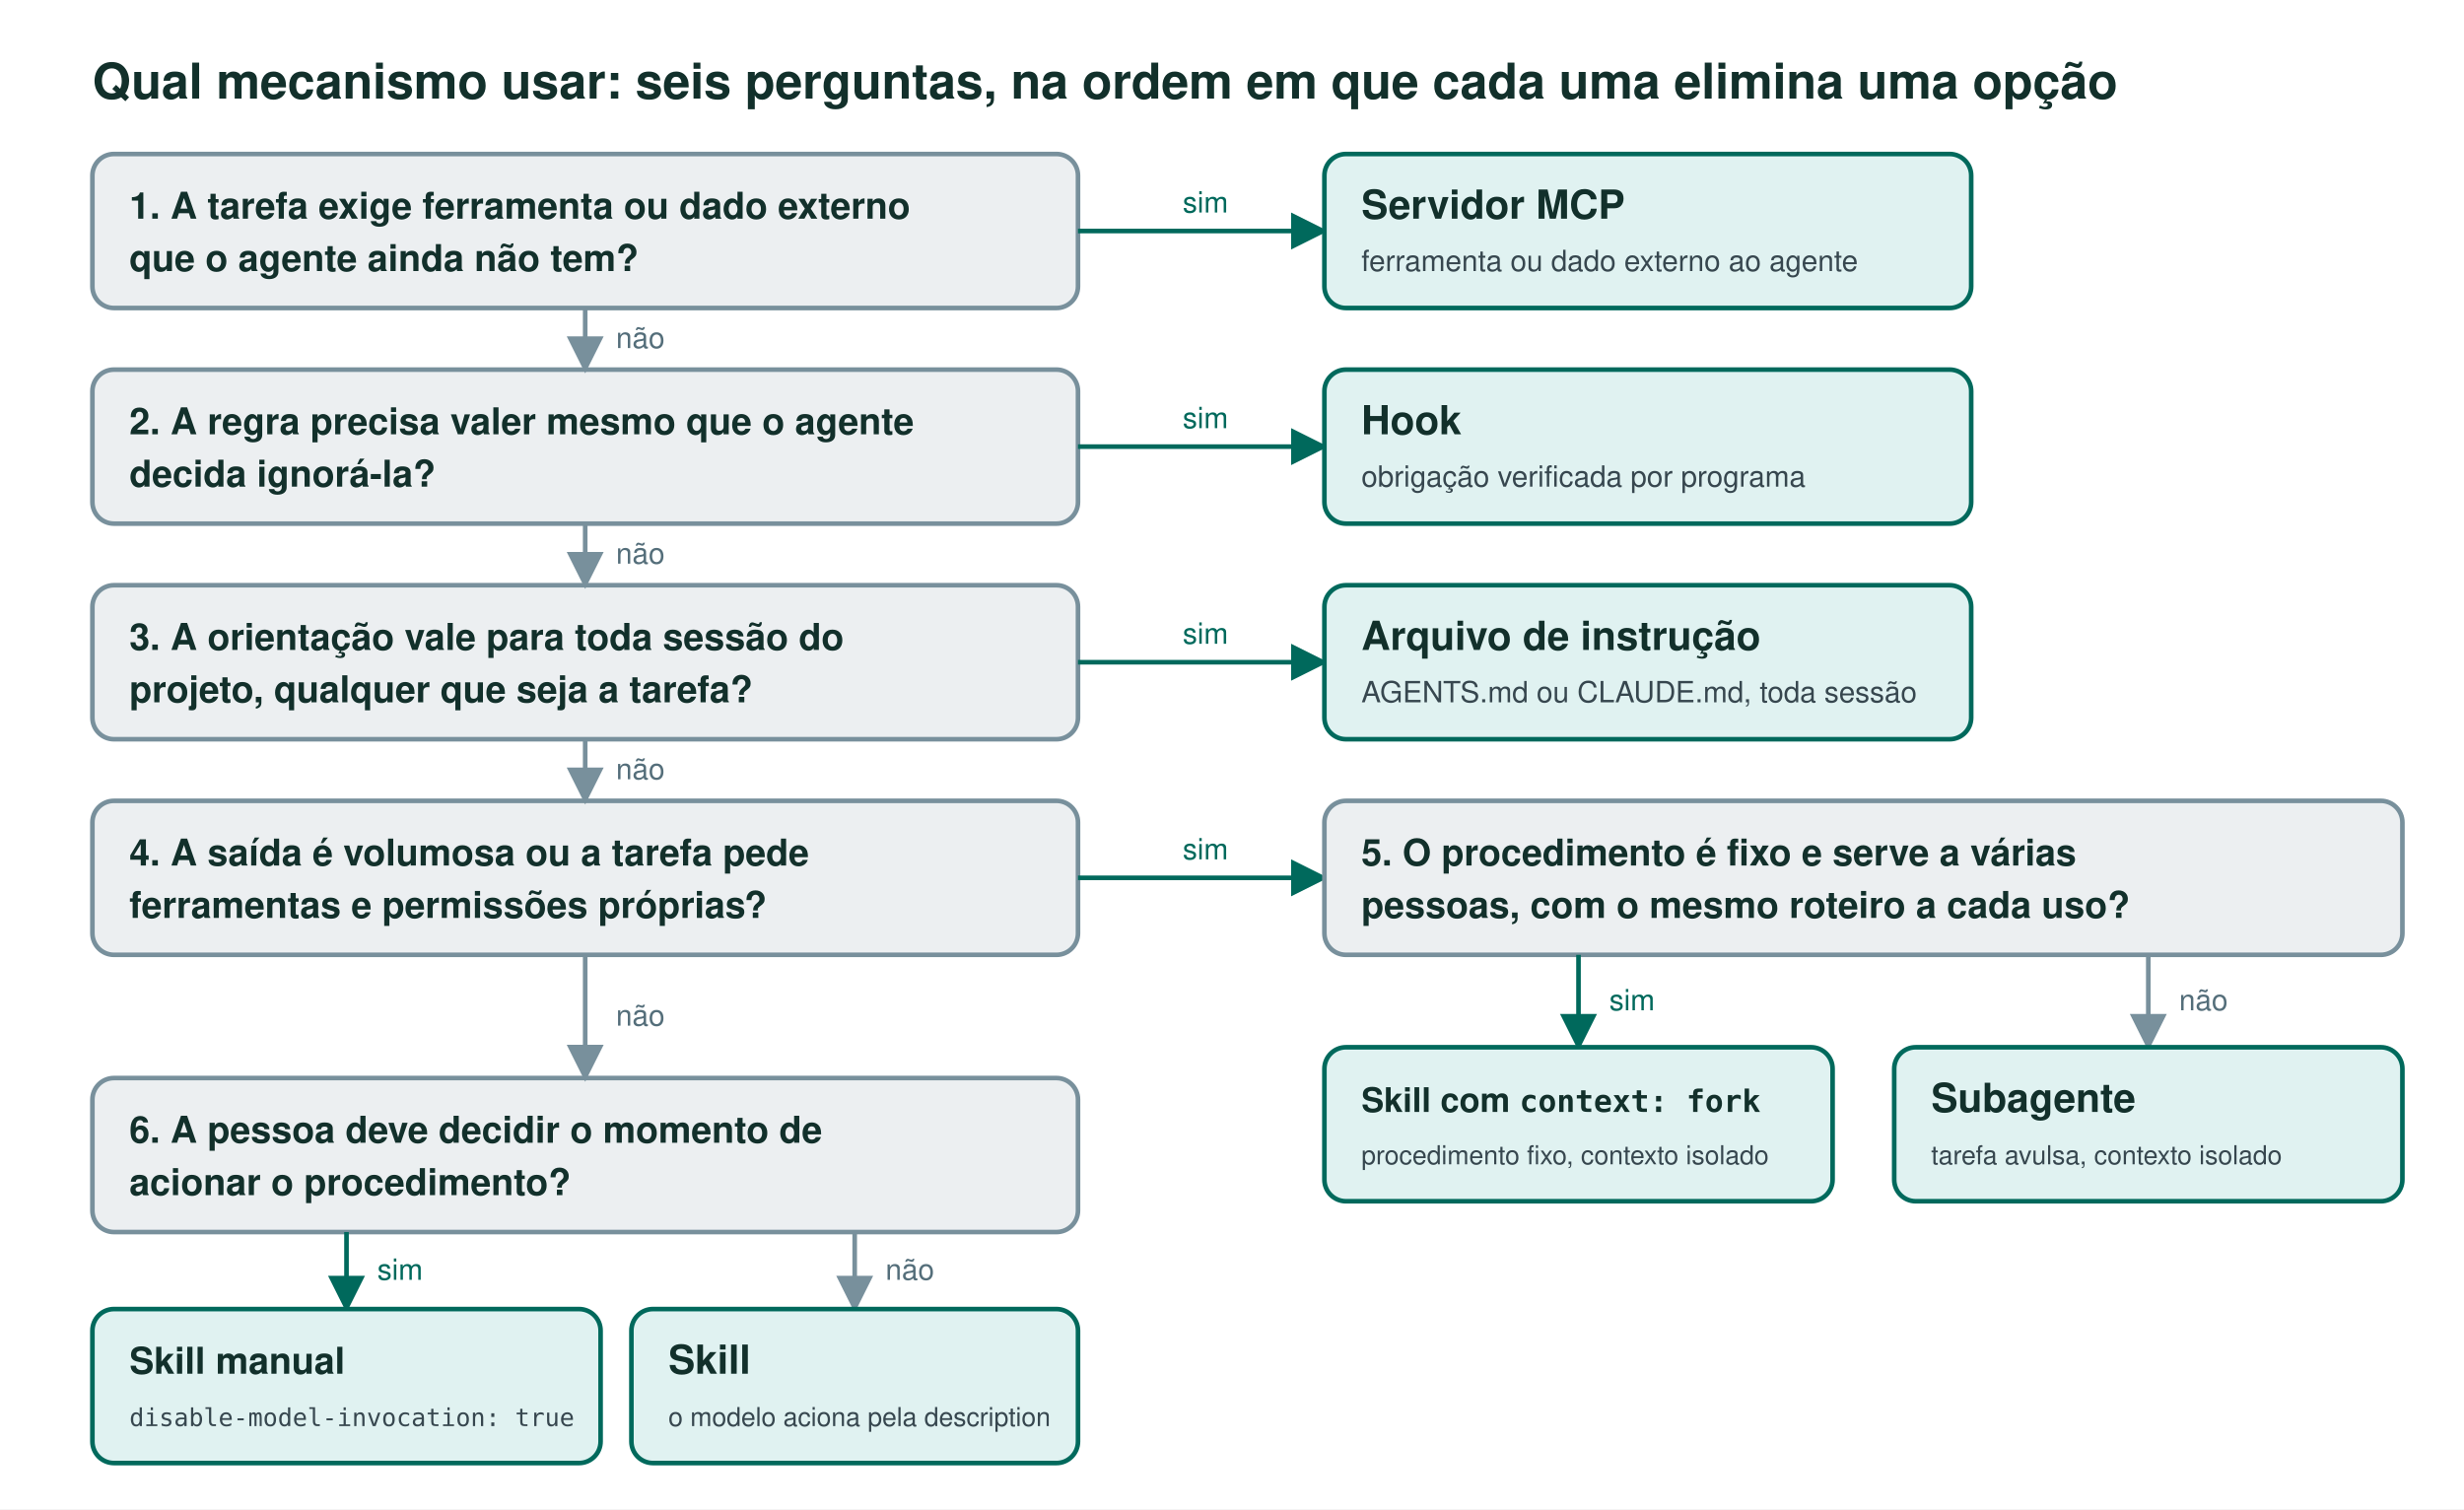
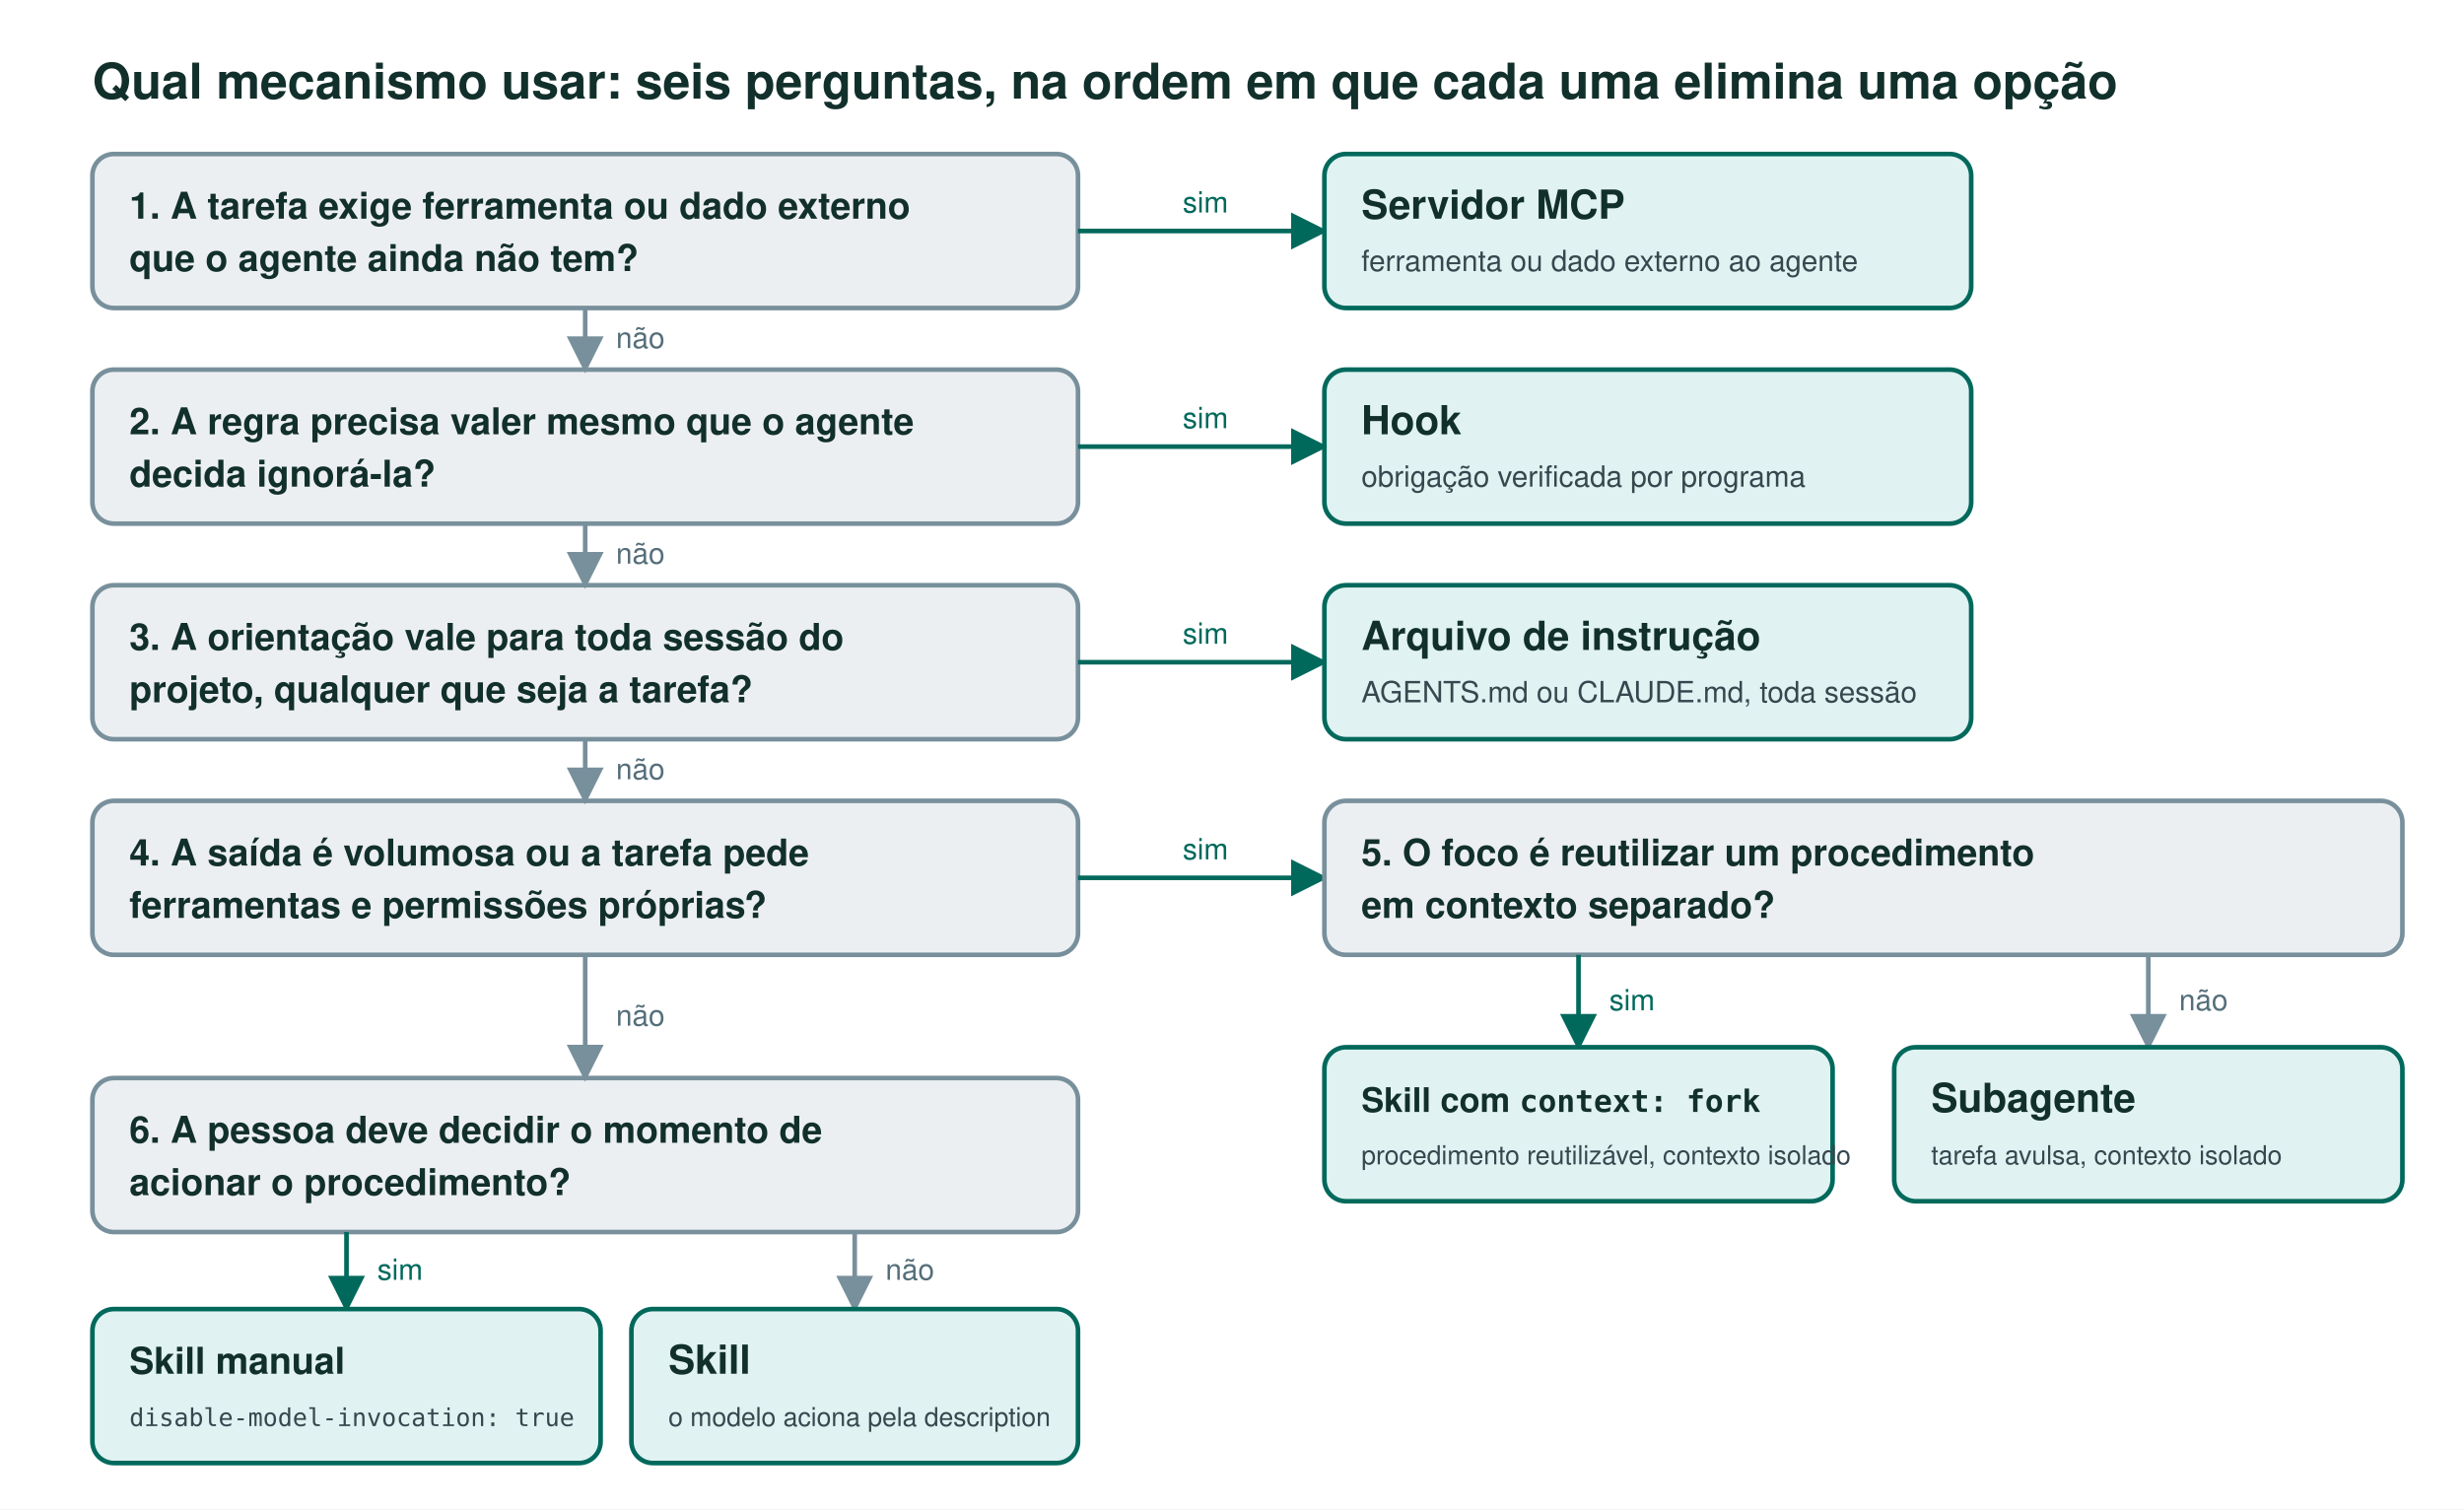
<svg xmlns="http://www.w3.org/2000/svg" viewBox="0 0 1600 980" font-family="Helvetica, Arial, sans-serif">
  <defs>
    <marker id="seta" viewBox="0 0 10 10" refX="9" refY="5" markerWidth="8" markerHeight="8" orient="auto-start-reverse">
      <path d="M0,0 L10,5 L0,10 z" fill="#00695c" />
    </marker>
    <marker id="seta-cinza" viewBox="0 0 10 10" refX="9" refY="5" markerWidth="8" markerHeight="8" orient="auto-start-reverse">
      <path d="M0,0 L10,5 L0,10 z" fill="#78909c" />
    </marker>
  </defs>
  <rect width="1600" height="980" fill="#ffffff" />
  <text x="60" y="64" font-size="32" font-weight="bold" fill="#12302b">Qual mecanismo usar: seis perguntas, na ordem em que cada uma elimina uma opção</text>
  <rect x="60" y="100" width="640" height="100" rx="14" fill="#eceff1" stroke="#78909c" stroke-width="3" />
  <text x="84" y="142" font-size="24" font-weight="bold" fill="#12302b">1. A tarefa exige ferramenta ou dado externo</text>
  <text x="84" y="176" font-size="24" font-weight="bold" fill="#12302b">que o agente ainda não tem?</text>
  <rect x="60" y="240" width="640" height="100" rx="14" fill="#eceff1" stroke="#78909c" stroke-width="3" />
  <text x="84" y="282" font-size="24" font-weight="bold" fill="#12302b">2. A regra precisa valer mesmo que o agente</text>
  <text x="84" y="316" font-size="24" font-weight="bold" fill="#12302b">decida ignorá-la?</text>
  <rect x="60" y="380" width="640" height="100" rx="14" fill="#eceff1" stroke="#78909c" stroke-width="3" />
  <text x="84" y="422" font-size="24" font-weight="bold" fill="#12302b">3. A orientação vale para toda sessão do</text>
  <text x="84" y="456" font-size="24" font-weight="bold" fill="#12302b">projeto, qualquer que seja a tarefa?</text>
  <rect x="60" y="520" width="640" height="100" rx="14" fill="#eceff1" stroke="#78909c" stroke-width="3" />
  <text x="84" y="562" font-size="24" font-weight="bold" fill="#12302b">4. A saída é volumosa ou a tarefa pede</text>
  <text x="84" y="596" font-size="24" font-weight="bold" fill="#12302b">ferramentas e permissões próprias?</text>
  <rect x="60" y="700" width="640" height="100" rx="14" fill="#eceff1" stroke="#78909c" stroke-width="3" />
  <text x="84" y="742" font-size="24" font-weight="bold" fill="#12302b">6. A pessoa deve decidir o momento de</text>
  <text x="84" y="776" font-size="24" font-weight="bold" fill="#12302b">acionar o procedimento?</text>
  <line x1="380" y1="200" x2="380" y2="240" stroke="#78909c" stroke-width="3" marker-end="url(#seta-cinza)" />
  <text x="400" y="226" font-size="19" fill="#546e7a">não</text>
  <line x1="380" y1="340" x2="380" y2="380" stroke="#78909c" stroke-width="3" marker-end="url(#seta-cinza)" />
  <text x="400" y="366" font-size="19" fill="#546e7a">não</text>
  <line x1="380" y1="480" x2="380" y2="520" stroke="#78909c" stroke-width="3" marker-end="url(#seta-cinza)" />
  <text x="400" y="506" font-size="19" fill="#546e7a">não</text>
  <line x1="380" y1="620" x2="380" y2="700" stroke="#78909c" stroke-width="3" marker-end="url(#seta-cinza)" />
  <text x="400" y="666" font-size="19" fill="#546e7a">não</text>
  <line x1="700" y1="150" x2="860" y2="150" stroke="#00695c" stroke-width="3" marker-end="url(#seta)" />
  <text x="768" y="138" font-size="19" fill="#00695c">sim</text>
  <rect x="860" y="100" width="420" height="100" rx="14" fill="#e0f2f1" stroke="#00695c" stroke-width="3" />
  <text x="884" y="142" font-size="26" font-weight="bold" fill="#12302b">Servidor MCP</text>
  <text x="884" y="176" font-size="19" fill="#37474f">ferramenta ou dado externo ao agente</text>
  <line x1="700" y1="290" x2="860" y2="290" stroke="#00695c" stroke-width="3" marker-end="url(#seta)" />
  <text x="768" y="278" font-size="19" fill="#00695c">sim</text>
  <rect x="860" y="240" width="420" height="100" rx="14" fill="#e0f2f1" stroke="#00695c" stroke-width="3" />
  <text x="884" y="282" font-size="26" font-weight="bold" fill="#12302b">Hook</text>
  <text x="884" y="316" font-size="19" fill="#37474f">obrigação verificada por programa</text>
  <line x1="700" y1="430" x2="860" y2="430" stroke="#00695c" stroke-width="3" marker-end="url(#seta)" />
  <text x="768" y="418" font-size="19" fill="#00695c">sim</text>
  <rect x="860" y="380" width="420" height="100" rx="14" fill="#e0f2f1" stroke="#00695c" stroke-width="3" />
  <text x="884" y="422" font-size="26" font-weight="bold" fill="#12302b">Arquivo de instrução</text>
  <text x="884" y="456" font-size="19" fill="#37474f">AGENTS.md ou CLAUDE.md, toda sessão</text>
  <line x1="700" y1="570" x2="860" y2="570" stroke="#00695c" stroke-width="3" marker-end="url(#seta)" />
  <text x="768" y="558" font-size="19" fill="#00695c">sim</text>
  <rect x="860" y="520" width="700" height="100" rx="14" fill="#eceff1" stroke="#78909c" stroke-width="3" />
-   <text x="884" y="562" font-size="24" font-weight="bold" fill="#12302b">5. O procedimento é fixo e serve a várias</text>
-   <text x="884" y="596" font-size="24" font-weight="bold" fill="#12302b">pessoas, com o mesmo roteiro a cada uso?</text>
+   <text x="884" y="562" font-size="24" font-weight="bold" fill="#12302b">5. O foco é reutilizar um procedimento</text>
+   <text x="884" y="596" font-size="24" font-weight="bold" fill="#12302b">em contexto separado?</text>
  <line x1="1025" y1="620" x2="1025" y2="680" stroke="#00695c" stroke-width="3" marker-end="url(#seta)" />
  <text x="1045" y="656" font-size="19" fill="#00695c">sim</text>
  <line x1="1395" y1="620" x2="1395" y2="680" stroke="#78909c" stroke-width="3" marker-end="url(#seta-cinza)" />
  <text x="1415" y="656" font-size="19" fill="#546e7a">não</text>
  <rect x="860" y="680" width="330" height="100" rx="14" fill="#e0f2f1" stroke="#00695c" stroke-width="3" />
  <text x="884" y="722" font-size="22" font-weight="bold" fill="#12302b">Skill com <tspan font-family="Menlo, monospace" font-size="20">context: fork</tspan>
  </text>
-   <text x="884" y="756" font-size="17" fill="#37474f">procedimento fixo, contexto isolado</text>
+   <text x="884" y="756" font-size="17" fill="#37474f">procedimento reutilizável, contexto isolado</text>
  <rect x="1230" y="680" width="330" height="100" rx="14" fill="#e0f2f1" stroke="#00695c" stroke-width="3" />
  <text x="1254" y="722" font-size="26" font-weight="bold" fill="#12302b">Subagente</text>
  <text x="1254" y="756" font-size="17" fill="#37474f">tarefa avulsa, contexto isolado</text>
  <line x1="225" y1="800" x2="225" y2="850" stroke="#00695c" stroke-width="3" marker-end="url(#seta)" />
  <text x="245" y="831" font-size="19" fill="#00695c">sim</text>
  <line x1="555" y1="800" x2="555" y2="850" stroke="#78909c" stroke-width="3" marker-end="url(#seta-cinza)" />
  <text x="575" y="831" font-size="19" fill="#546e7a">não</text>
  <rect x="60" y="850" width="330" height="100" rx="14" fill="#e0f2f1" stroke="#00695c" stroke-width="3" />
  <text x="84" y="892" font-size="24" font-weight="bold" fill="#12302b">Skill manual</text>
  <text x="84" y="926" font-size="16" font-family="Menlo, monospace" fill="#37474f">disable-model-invocation: true</text>
  <rect x="410" y="850" width="290" height="100" rx="14" fill="#e0f2f1" stroke="#00695c" stroke-width="3" />
  <text x="434" y="892" font-size="26" font-weight="bold" fill="#12302b">Skill</text>
  <text x="434" y="926" font-size="17" fill="#37474f">o modelo aciona pela description</text>
</svg>
